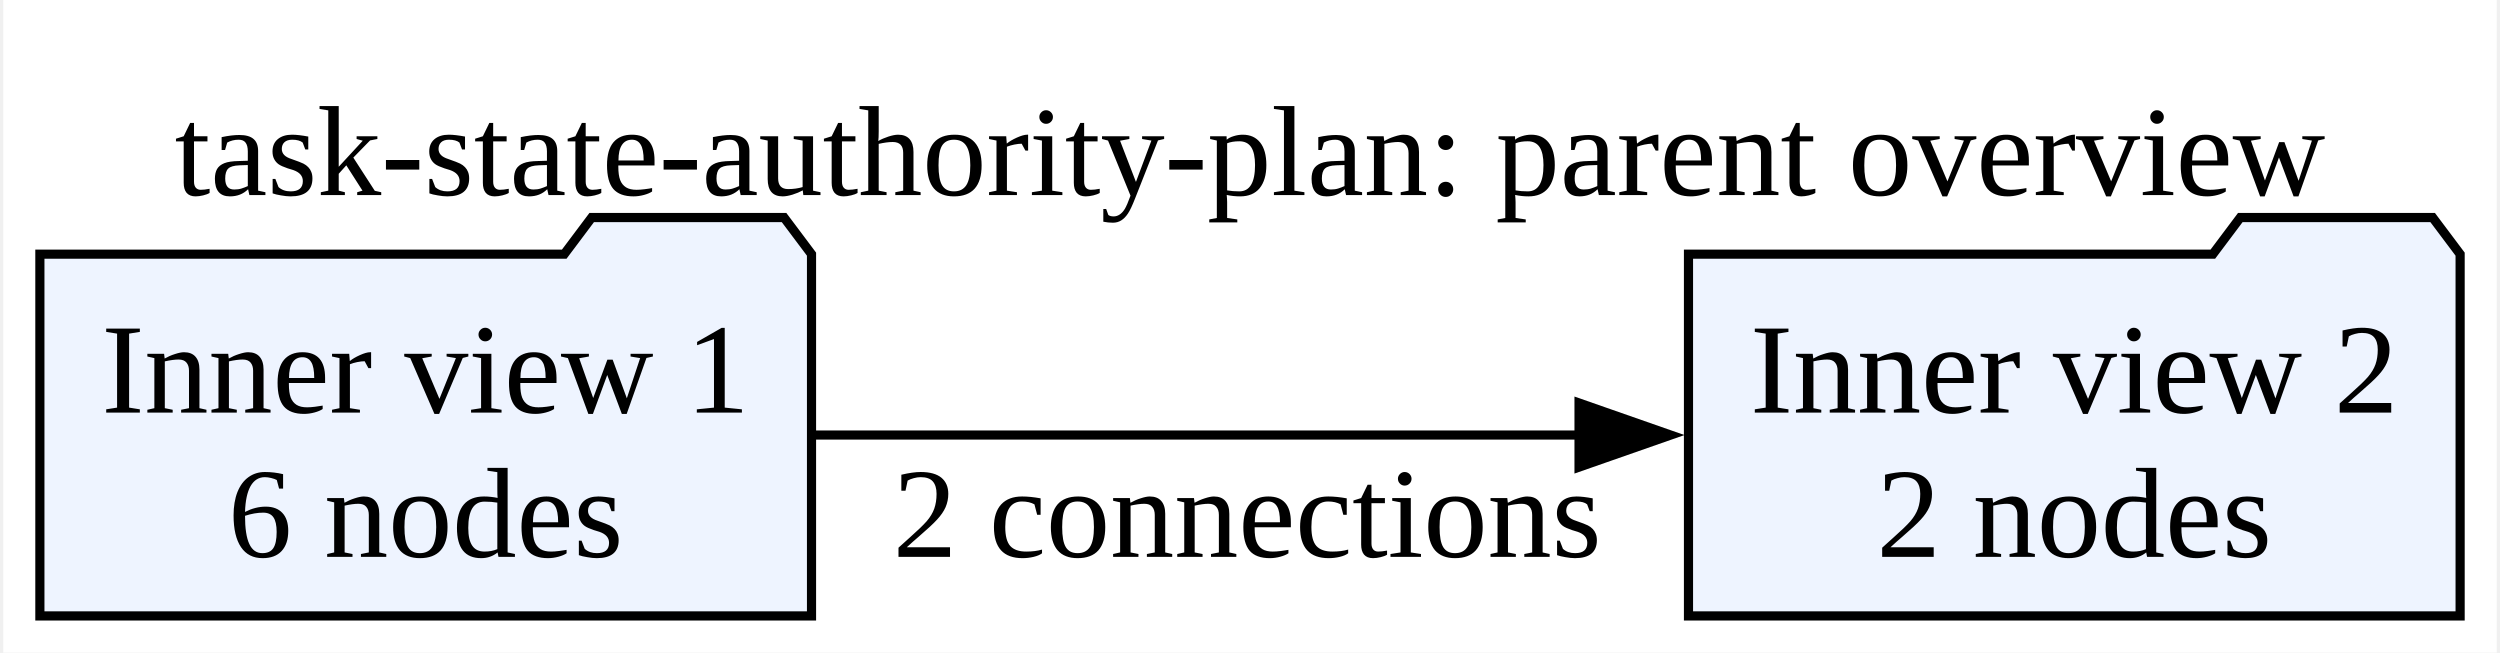
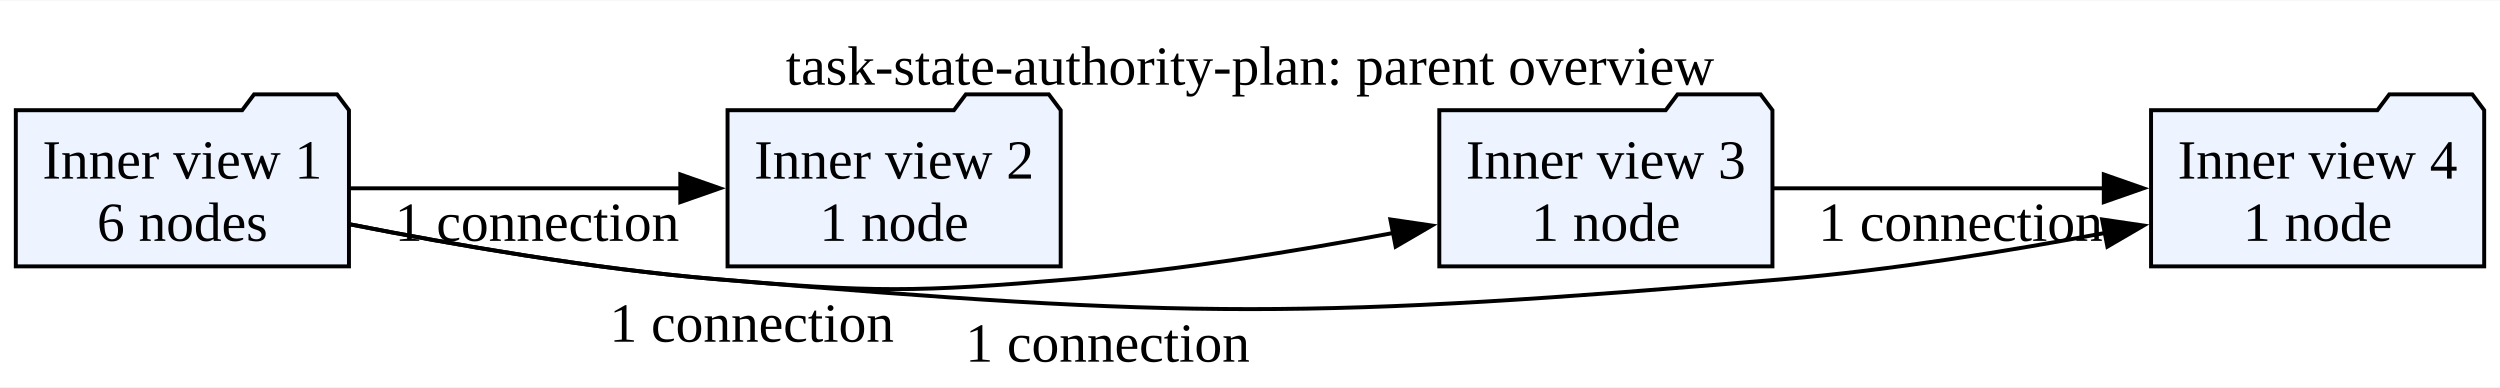
- <svg xmlns="http://www.w3.org/2000/svg" xmlns:xlink="http://www.w3.org/1999/xlink" width="272pt" height="71pt" viewBox="0.00 0.00 272.25 71.25">
+ <svg xmlns="http://www.w3.org/2000/svg" xmlns:xlink="http://www.w3.org/1999/xlink" width="632pt" height="98pt" viewBox="0.00 0.00 632.25 97.80">
  <g id="graph0" class="graph" transform="scale(1 1) rotate(0) translate(4 67.25)">
-     <polygon fill="white" stroke="none" points="-4,4 -4,-67.25 268.25,-67.25 268.25,4 -4,4" />
-     <text text-anchor="middle" x="132.12" y="-45.95" font-family="Times New Roman,serif" font-size="14.00">task-state-authority-plan: parent overview</text>
+     <polygon fill="white" stroke="none" points="-4,30.55 -4,-67.25 628.25,-67.25 628.25,30.55 -4,30.55" />
+     <text text-anchor="middle" x="312.12" y="-45.95" font-family="Times New Roman,serif" font-size="14.00">task-state-authority-plan: parent overview</text>
    <g id="node1" class="node">
      <g id="a_node1">
        <a xlink:href="task-state-authority-plan.inner-001.svg" xlink:title="Open Inner view 1&#10;6 nodes" target="_top">
          <polygon fill="#eef4ff" stroke="black" points="84.25,-39.5 81.25,-43.5 60.25,-43.5 57.25,-39.5 0,-39.5 0,0 84.25,0 84.25,-39.5" />
          <text text-anchor="middle" x="42.12" y="-22.2" font-family="Times New Roman,serif" font-size="14.00">Inner view 1</text>
          <text text-anchor="middle" x="42.12" y="-6.45" font-family="Times New Roman,serif" font-size="14.00">6 nodes</text>
        </a>
      </g>
    </g>
    <g id="node2" class="node">
      <g id="a_node2">
-         <a xlink:href="task-state-authority-plan.inner-002.svg" xlink:title="Open Inner view 2&#10;2 nodes" target="_top">
+         <a xlink:href="task-state-authority-plan.inner-002.svg" xlink:title="Open Inner view 2&#10;1 node" target="_top">
          <polygon fill="#eef4ff" stroke="black" points="264.25,-39.5 261.25,-43.5 240.25,-43.5 237.25,-39.5 180,-39.5 180,0 264.25,0 264.25,-39.5" />
          <text text-anchor="middle" x="222.12" y="-22.2" font-family="Times New Roman,serif" font-size="14.00">Inner view 2</text>
-           <text text-anchor="middle" x="222.12" y="-6.45" font-family="Times New Roman,serif" font-size="14.00">2 nodes</text>
+           <text text-anchor="middle" x="222.12" y="-6.45" font-family="Times New Roman,serif" font-size="14.00">1 node</text>
        </a>
      </g>
    </g>
    <g id="edge1" class="edge">
      <path fill="none" stroke="black" d="M84.33,-19.75C109.42,-19.75 141.5,-19.75 168.39,-19.75" />
      <polygon fill="black" stroke="black" points="168.05,-23.25 178.05,-19.75 168.05,-16.25 168.05,-23.25" />
-       <text text-anchor="middle" x="131.82" y="-6.45" font-family="Times New Roman,serif" font-size="14.00">2 connections</text>
+       <text text-anchor="middle" x="131.82" y="-6.45" font-family="Times New Roman,serif" font-size="14.00">1 connection</text>
+     </g>
+     <g id="node3" class="node">
+       <g id="a_node3">
+         <a xlink:href="task-state-authority-plan.inner-003.svg" xlink:title="Open Inner view 3&#10;1 node" target="_top">
+           <polygon fill="#eef4ff" stroke="black" points="444.25,-39.5 441.25,-43.5 420.25,-43.5 417.25,-39.5 360,-39.5 360,0 444.25,0 444.25,-39.5" />
+           <text text-anchor="middle" x="402.12" y="-22.2" font-family="Times New Roman,serif" font-size="14.00">Inner view 3</text>
+           <text text-anchor="middle" x="402.12" y="-6.45" font-family="Times New Roman,serif" font-size="14.00">1 node</text>
+         </a>
+       </g>
+     </g>
+     <g id="edge2" class="edge">
+       <path fill="none" stroke="black" d="M84.65,-10.61C111.04,-5.41 145.72,0.57 176.8,3.2 216.95,6.6 227.3,6.6 267.45,3.2 294.28,0.93 323.8,-3.84 348.34,-8.45" />
+       <polygon fill="black" stroke="black" points="347.63,-11.87 358.11,-10.33 348.96,-5 347.63,-11.87" />
+       <text text-anchor="middle" x="186.12" y="19.05" font-family="Times New Roman,serif" font-size="14.00">1 connection</text>
+     </g>
+     <g id="node4" class="node">
+       <g id="a_node4">
+         <a xlink:href="task-state-authority-plan.inner-004.svg" xlink:title="Open Inner view 4&#10;1 node" target="_top">
+           <polygon fill="#eef4ff" stroke="black" points="624.25,-39.5 621.25,-43.5 600.25,-43.5 597.25,-39.5 540,-39.5 540,0 624.25,0 624.25,-39.5" />
+           <text text-anchor="middle" x="582.12" y="-22.2" font-family="Times New Roman,serif" font-size="14.00">Inner view 4</text>
+           <text text-anchor="middle" x="582.12" y="-6.45" font-family="Times New Roman,serif" font-size="14.00">1 node</text>
+         </a>
+       </g>
+     </g>
+     <g id="edge3" class="edge">
+       <path fill="none" stroke="black" d="M84.65,-10.61C111.04,-5.41 145.72,0.57 176.8,3.2 296.66,13.34 327.59,13.34 447.45,3.2 474.28,0.93 503.8,-3.84 528.34,-8.45" />
+       <polygon fill="black" stroke="black" points="527.63,-11.87 538.11,-10.33 528.96,-5 527.63,-11.87" />
+       <text text-anchor="middle" x="276.12" y="24.1" font-family="Times New Roman,serif" font-size="14.00">1 connection</text>
+     </g>
+     <g id="edge4" class="edge">
+       <path fill="none" stroke="black" d="M444.33,-19.75C469.42,-19.75 501.5,-19.75 528.39,-19.75" />
+       <polygon fill="black" stroke="black" points="528.05,-23.25 538.05,-19.75 528.05,-16.25 528.05,-23.25" />
+       <text text-anchor="middle" x="491.82" y="-6.45" font-family="Times New Roman,serif" font-size="14.00">1 connection</text>
    </g>
  </g>
</svg>
